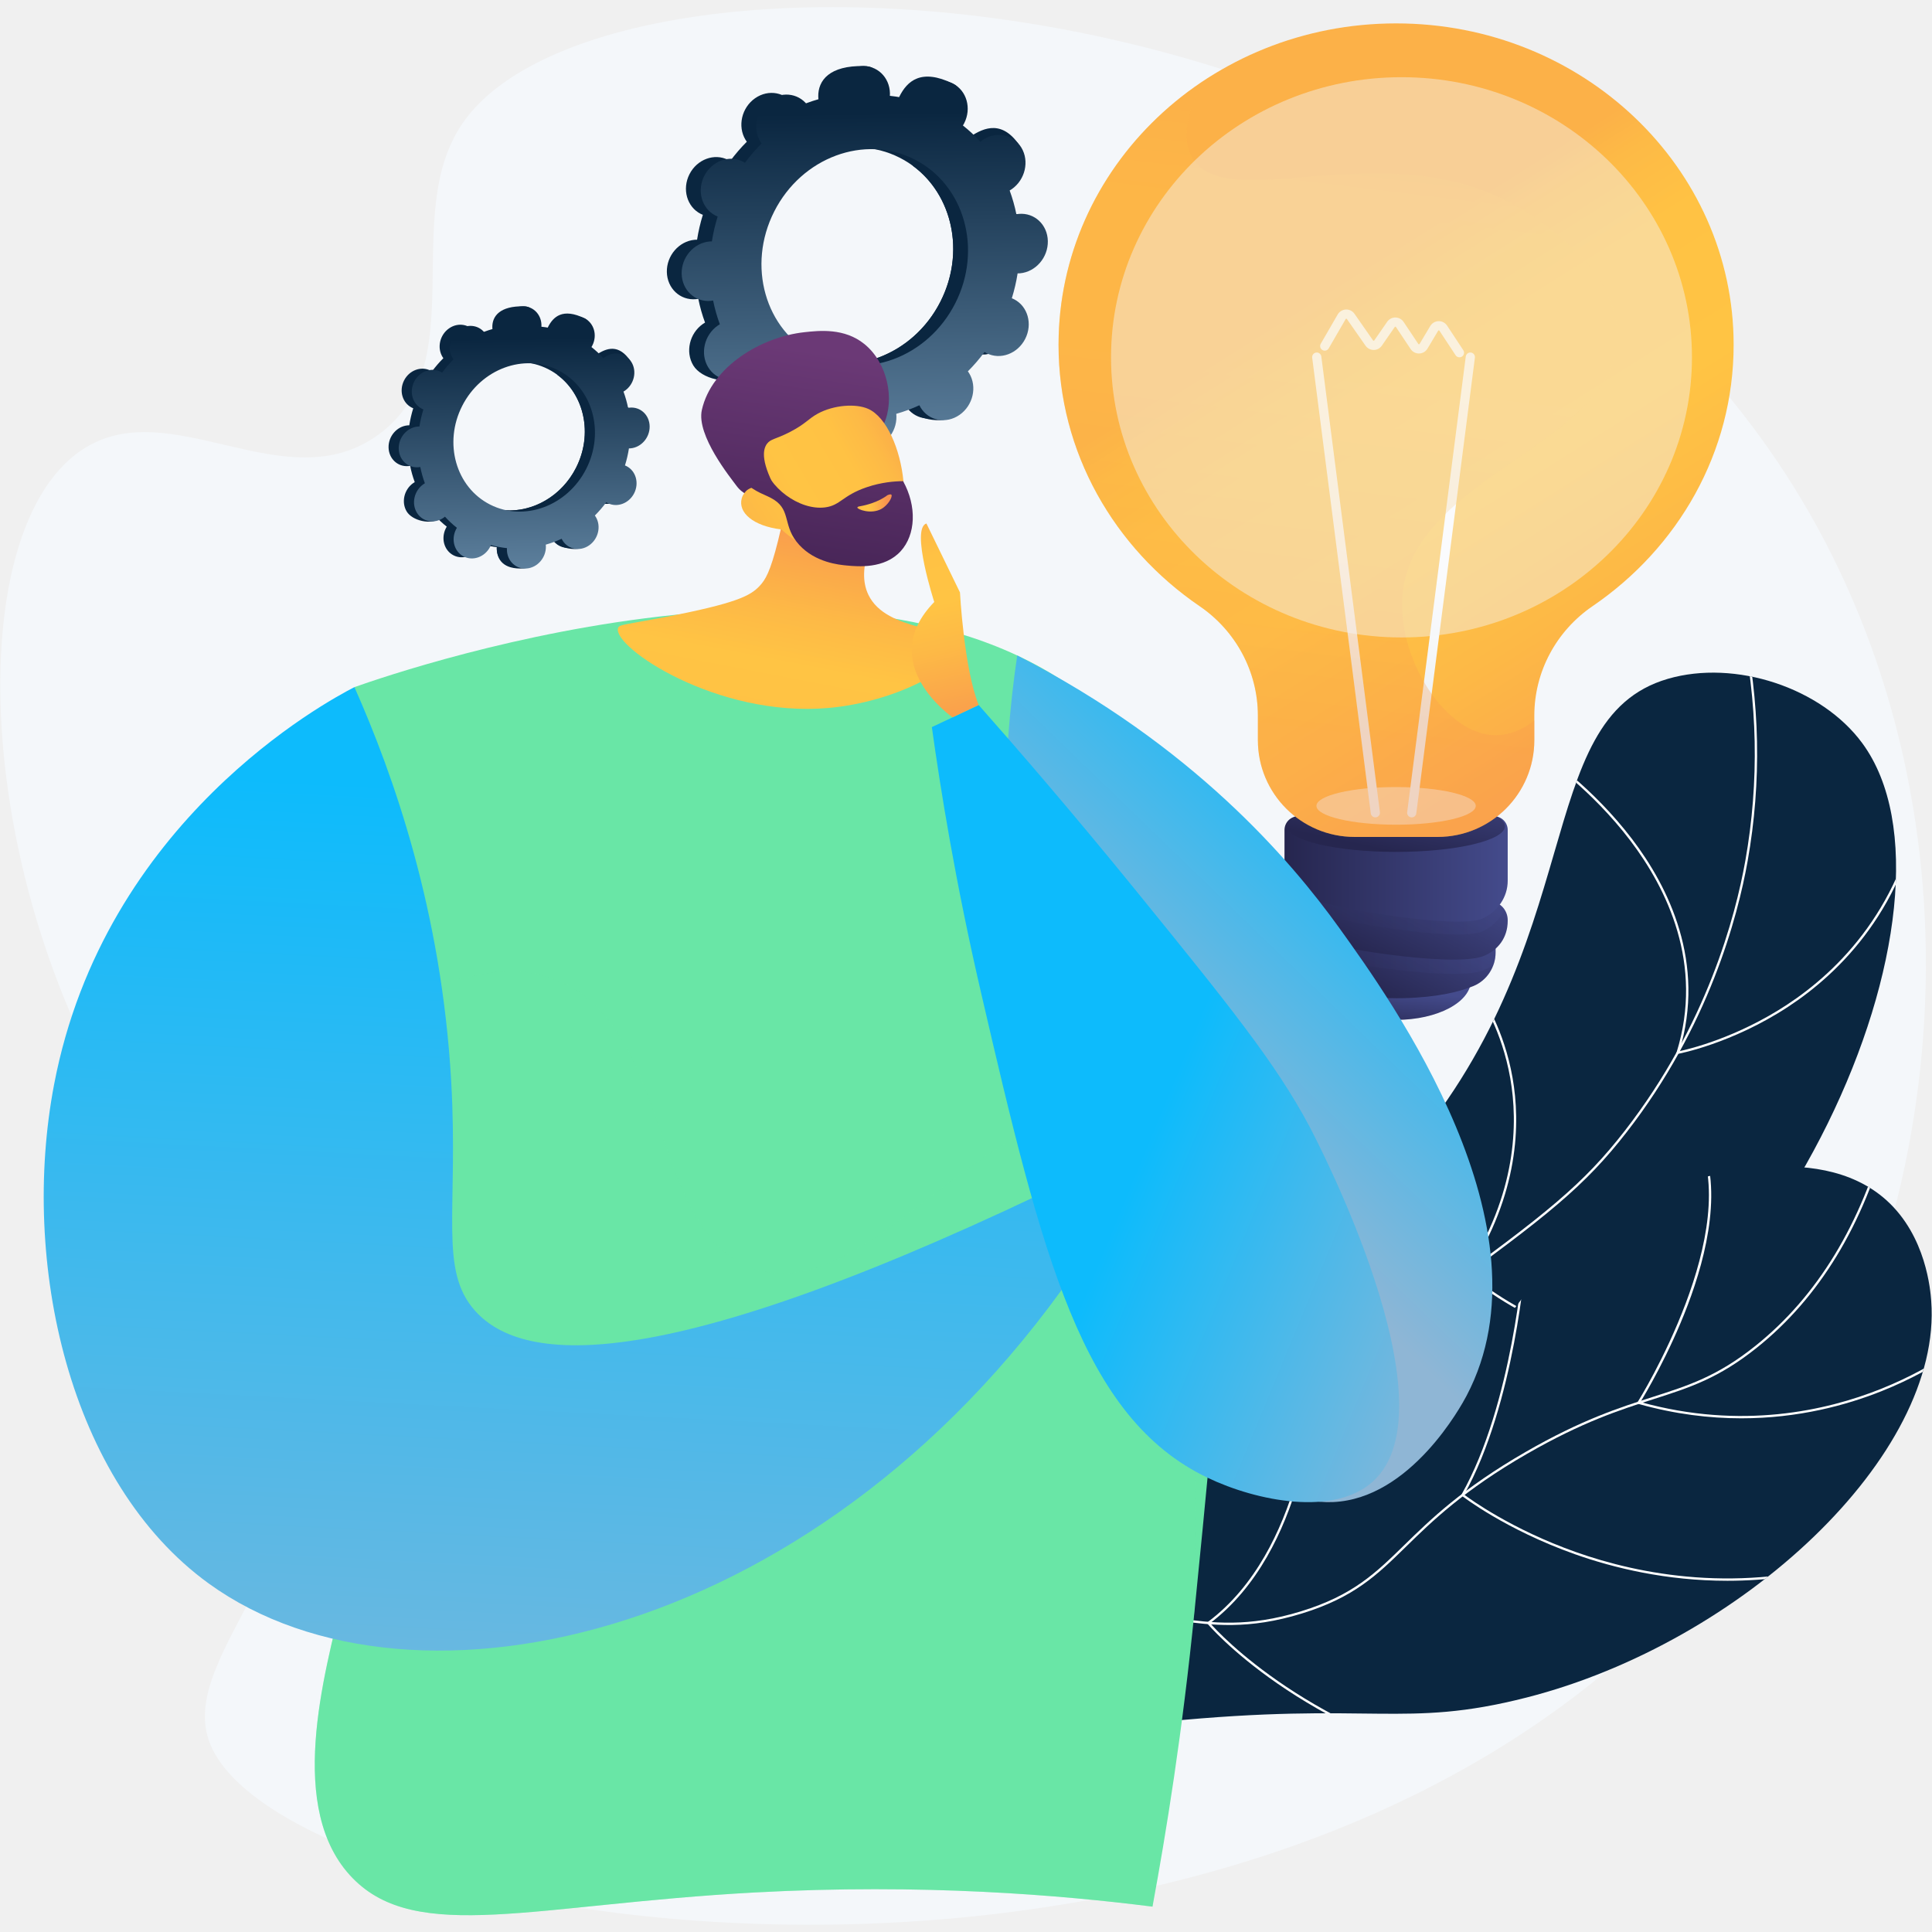
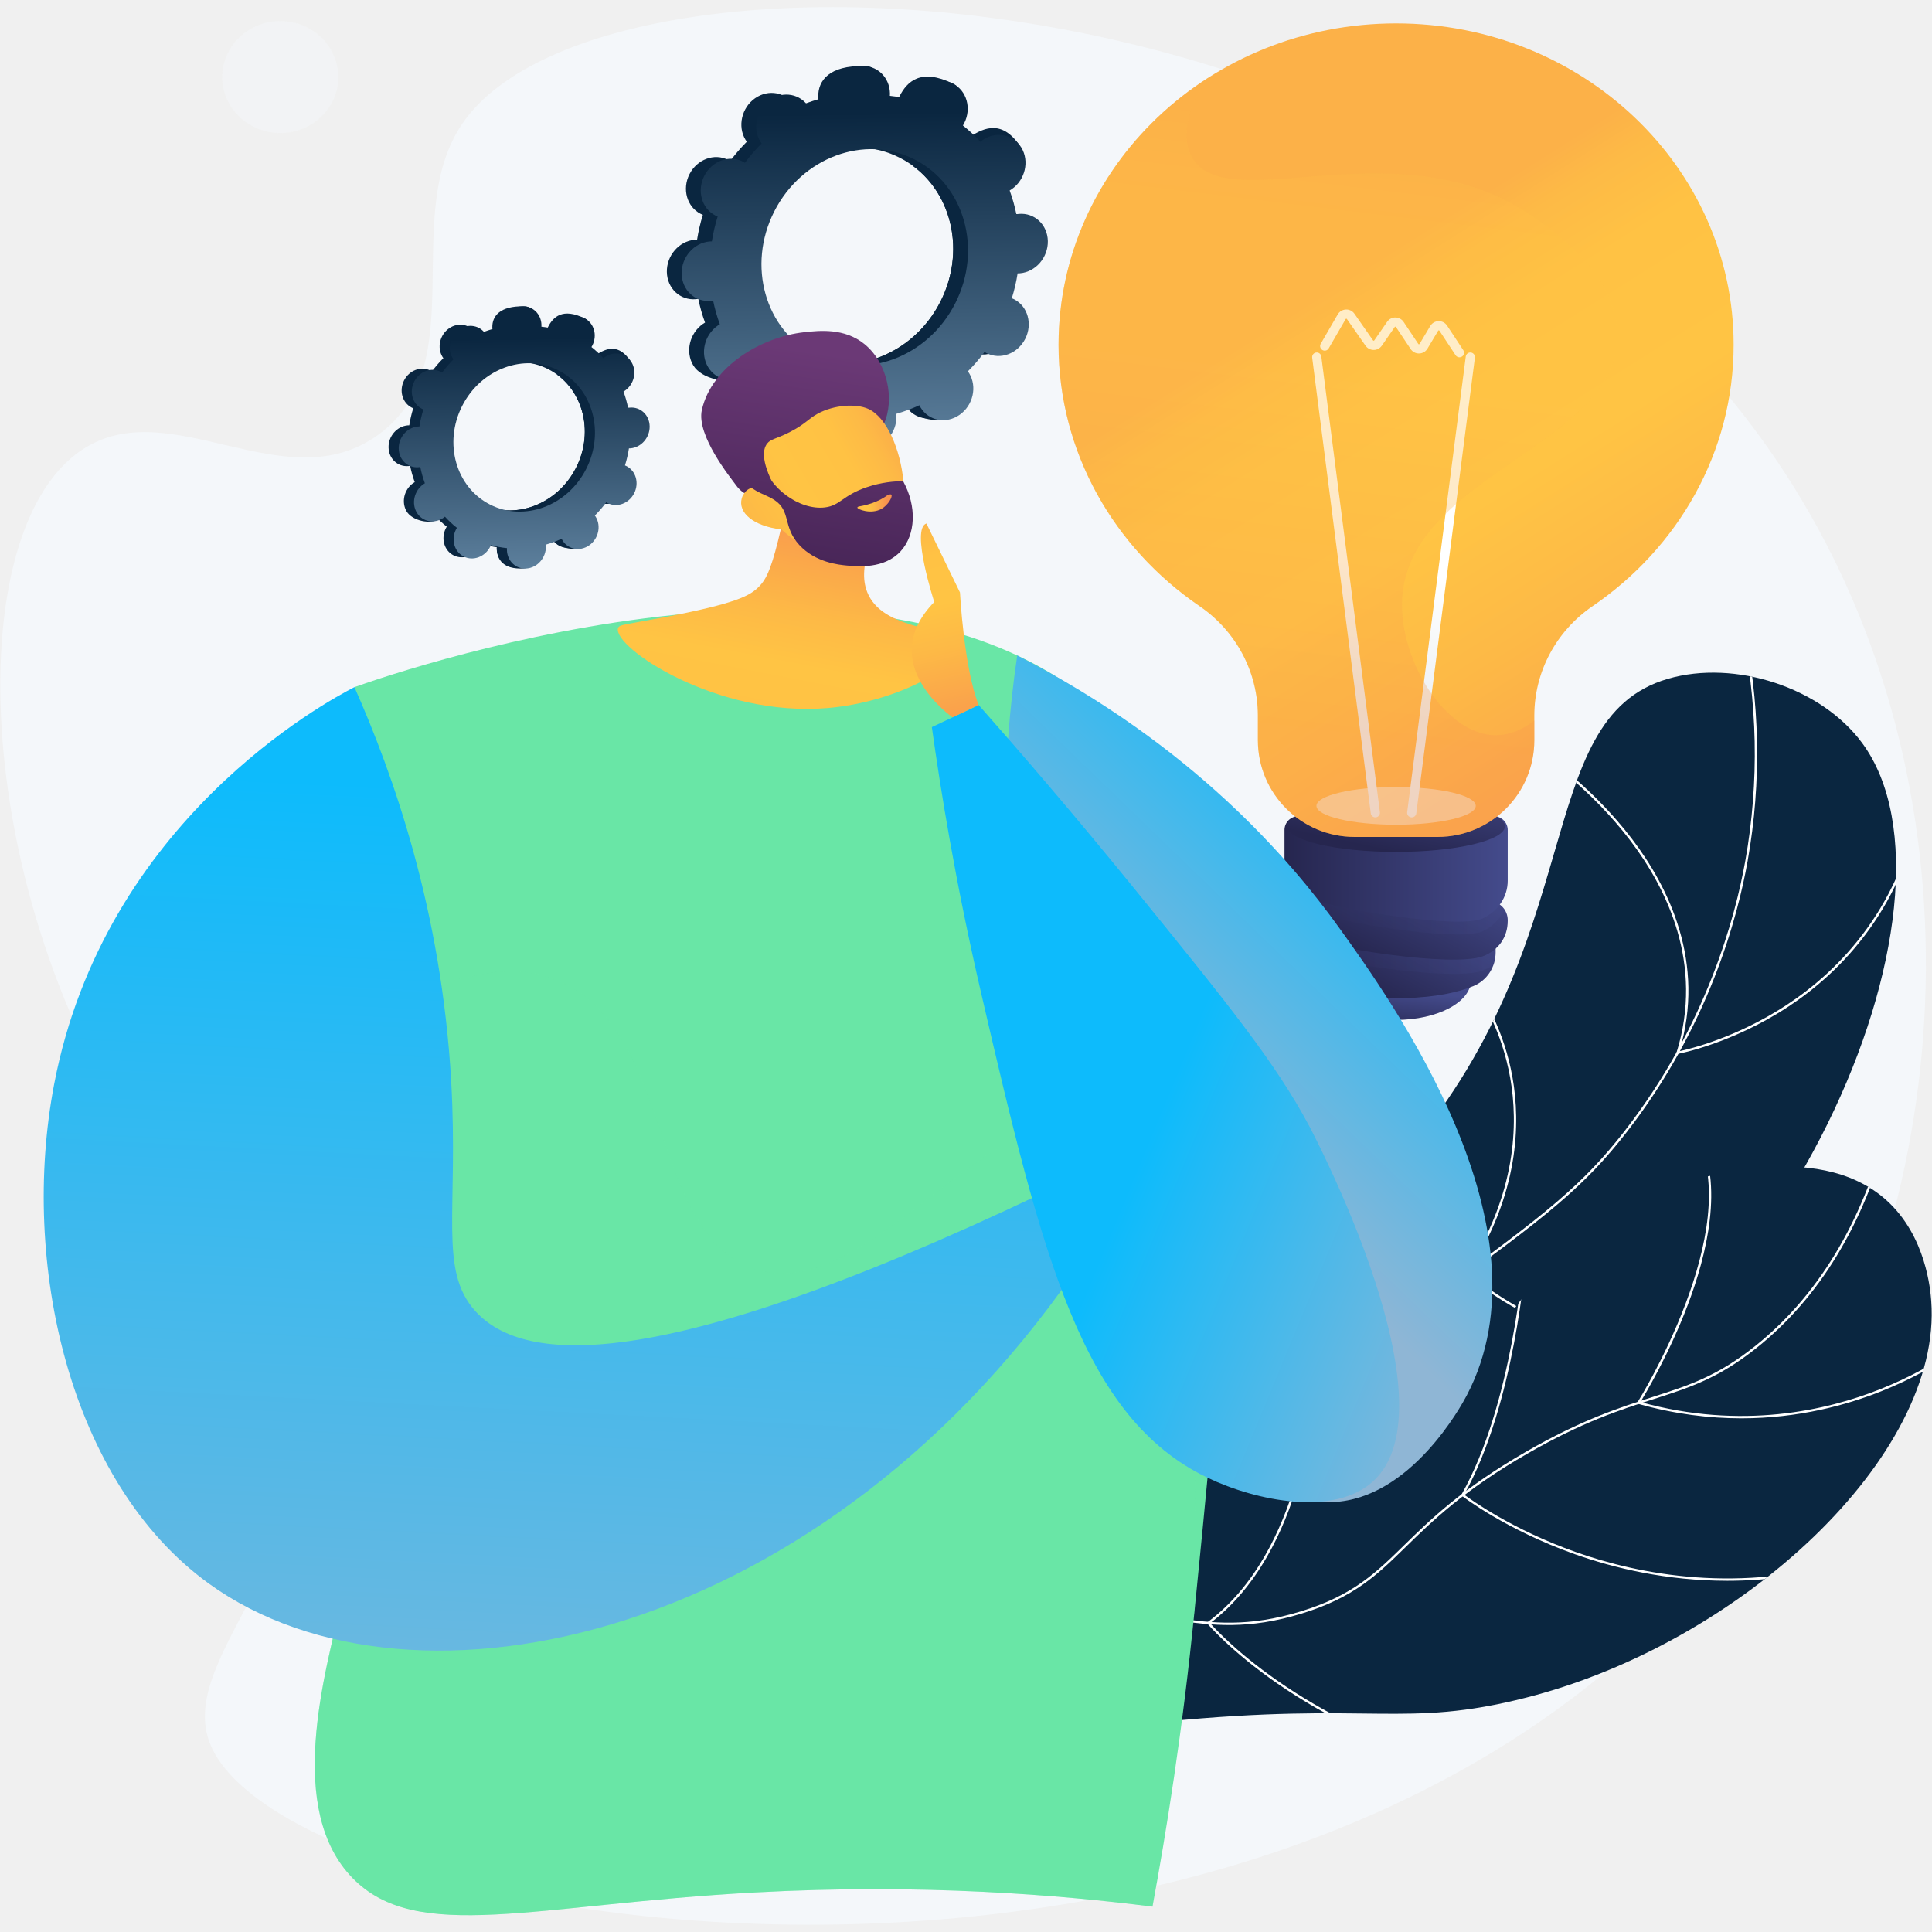
<svg xmlns="http://www.w3.org/2000/svg" width="1000" height="1000" viewBox="0 0 2914 2893" fill="none">
+   <defs>
+     <style>
+       .position-path {
+         transform-origin: center;
+         transform-box: border-box;
+       }
+       .lamp {
+         transform: scale(0.2);
+         animation: lightLamp 2s linear infinite;
+       }
+       @keyframes lightLamp {
+         0% {
+           transform: scale(0.2);
+         }
+         50% {
+           transform: scale(1);
+         }
+         100% {
+           transform: scale(0.2);
+         }
+       }
+     </style>
+   </defs>
  <path d="M698.63 174.109C601.086 313.748 715.458 540.138 570.72 645.158C429.828 747.388 256.747 579.82 123.966 667.819C-73.008 798.36 -37.037 1395.69 250.949 1766.82C337.556 1878.44 409.922 1921.86 441.972 2048.09C510.793 2319.13 268.921 2480.37 314.949 2614.42C418.588 2916.26 2012.47 3169.54 2652.01 2262.41C2950.7 1838.75 2995.39 1226.96 2728.52 762.315C2246.29 -77.302 917.502 -139.216 698.63 174.109Z" fill="#F4F7FA" />
  <path d="M1478.04 2764.83C1478.29 2622.15 1500.16 2411.41 1622.53 2209.82C1763.04 1978.33 1907.63 1970.47 2111.01 1740.58C2401.32 1412.43 2307 1074.17 2515.47 1013.4C2617.13 983.762 2747.42 1026.72 2808.86 1110.44C2984.15 1349.31 2686.64 2039.54 2231.47 2196.96C2025.61 2268.15 1887.03 2205.9 1710.04 2327.54C1553.64 2435.02 1499.71 2627.12 1478.04 2764.83Z" fill="#0A2640" />
  <mask id="mask0_11_10" style="mask-type:luminance" maskUnits="userSpaceOnUse" x="1478" y="1004" width="1382" height="1761">
    <path d="M1478.04 2764.83C1478.29 2622.15 1500.16 2411.41 1622.53 2209.82C1763.04 1978.33 1907.63 1970.47 2111.01 1740.58C2401.32 1412.43 2307 1074.17 2515.47 1013.4C2617.13 983.762 2747.42 1026.72 2808.86 1110.44C2984.15 1349.31 2686.64 2039.54 2231.47 2196.96C2025.61 2268.15 1887.03 2205.9 1710.04 2327.54C1553.64 2435.02 1499.71 2627.12 1478.04 2764.83Z" fill="white" />
  </mask>
  <g mask="url(#mask0_11_10)">
    <path d="M1558.79 2432.14L1555.83 2430.25C1587.6 2380.47 1623.82 2333.2 1663.49 2289.75C1754.73 2189.83 1833.88 2144.54 1934.08 2087.2C1999.19 2049.94 2073 2007.71 2163.76 1942.23C2333.52 1819.77 2388.35 1775.19 2450.7 1694.97C2574.15 1536.11 2617.59 1371.48 2632.49 1287.49C2653.63 1168.35 2651.2 1047.52 2625.26 928.354L2628.69 927.608C2654.73 1047.22 2657.17 1168.51 2635.95 1288.1C2620.98 1372.42 2577.38 1537.67 2453.47 1697.12C2390.85 1777.7 2335.89 1822.38 2165.81 1945.08C2074.91 2010.66 2001.01 2052.95 1935.82 2090.25C1835.89 2147.44 1756.95 2192.61 1666.08 2292.12C1626.55 2335.42 1590.45 2382.53 1558.79 2432.14Z" fill="white" />
    <path d="M2527.93 1579.53L2528.78 1576.77C2570.21 1443.37 2513.78 1329.55 2459.14 1257.56C2399.85 1179.43 2329.88 1132.35 2329.18 1131.88L2331.13 1128.96C2331.83 1129.43 2402.29 1176.85 2461.94 1255.44C2516.69 1327.58 2573.21 1441.39 2533 1574.98C2547.96 1571.8 2619.48 1554.69 2695.15 1505.01C2773.26 1453.73 2871.91 1356.23 2898.35 1182.96L2901.82 1183.49C2875.18 1358.1 2775.71 1456.35 2696.96 1508.02C2611.67 1563.98 2531.57 1578.87 2530.77 1579.02L2527.93 1579.53Z" fill="white" />
    <path d="M2491.64 2019.21C2426.94 2019.21 2370.72 2002.31 2329.03 1984.19C2256.79 1952.8 2211.4 1911.02 2210.95 1910.6L2209.87 1909.6L2210.68 1908.36C2287.79 1789.46 2289.82 1683.76 2277.95 1616.04C2265.08 1542.61 2233.55 1496.71 2233.23 1496.25L2236.12 1494.25C2236.44 1494.71 2268.35 1541.13 2281.38 1615.26C2293.36 1683.41 2291.42 1789.59 2214.44 1909.01C2221.73 1915.49 2264.99 1952.55 2330.54 1981.02C2396.64 2009.73 2499.62 2035.33 2614.8 1994.26L2615.98 1997.56C2572.35 2013.12 2530.47 2019.21 2491.64 2019.21Z" fill="white" />
    <path d="M2306.18 2222.83C2173.24 2222.83 2087.22 2184.95 2037.69 2152.16C1980.92 2114.59 1958.39 2075.3 1958.17 2074.9L1957.55 2073.81L1958.39 2072.87C2059.77 1959.68 2050.66 1716.73 2050.55 1714.29L2054.06 1714.14C2054.16 1716.58 2063.28 1959.6 1961.86 2074.25C1965.86 2080.74 1988.88 2115.7 2039.82 2149.36C2091.67 2183.63 2183.87 2223.53 2328.7 2218.96L2328.81 2222.47C2321.12 2222.71 2313.58 2222.83 2306.18 2222.83Z" fill="white" />
  </g>
  <path d="M1331.15 2685.87C1338.28 2597.91 1363.19 2463.97 1461.42 2363.15C1632.78 2187.26 1834.39 2310.14 2098.76 2141.87C2311.98 2006.16 2293.3 1854.63 2509.87 1783.13C2546.12 1771.16 2738.74 1703.59 2845.39 1799.89C2905.49 1854.16 2911.66 1936.29 2912.82 1951.71C2930.34 2184.76 2626.94 2467.02 2302.68 2549.8C2116.38 2597.36 2070.64 2555.19 1755.92 2586.33C1570.98 2604.63 1424 2650.95 1331.15 2685.87Z" fill="#0A2640" />
  <mask id="mask1_11_10" style="mask-type:luminance" maskUnits="userSpaceOnUse" x="1331" y="1748" width="1583" height="938">
    <path d="M1331.15 2685.87C1338.28 2597.91 1363.19 2463.97 1461.42 2363.15C1632.78 2187.26 1834.39 2310.14 2098.76 2141.87C2311.98 2006.16 2293.3 1854.63 2509.87 1783.13C2546.12 1771.16 2738.74 1703.59 2845.39 1799.89C2905.49 1854.16 2911.66 1936.29 2912.82 1951.71C2930.34 2184.76 2626.94 2467.02 2302.68 2549.8C2116.38 2597.36 2070.64 2555.19 1755.92 2586.33C1570.98 2604.63 1424 2650.95 1331.15 2685.87Z" fill="white" />
  </mask>
  <g mask="url(#mask1_11_10)">
    <path d="M1281.24 2781.39L1278.08 2779.86C1370.56 2588.39 1484.2 2472.61 1615.85 2435.73C1680.31 2417.67 1726.5 2423.8 1775.41 2430.29C1827.96 2437.27 1882.31 2444.49 1962.6 2419.72C2040.63 2395.66 2074.79 2362.25 2118.05 2319.95C2156.98 2281.89 2205.42 2234.51 2301.4 2179.27C2385.53 2130.84 2442.54 2112.59 2492.85 2096.48C2547.31 2079.04 2590.33 2065.26 2647.58 2019.51C2741.1 1944.77 2807.48 1835.57 2844.9 1694.94L2848.29 1695.84C2810.68 1837.21 2743.89 1947.03 2649.77 2022.25C2592.01 2068.41 2548.72 2082.27 2493.92 2099.82C2443.78 2115.88 2386.96 2134.07 2303.15 2182.31C2207.56 2237.33 2159.28 2284.53 2120.5 2322.46C2076.91 2365.09 2042.47 2398.76 1963.64 2423.08C1882.61 2448.07 1827.88 2440.8 1774.94 2433.77C1726.41 2427.33 1680.56 2421.24 1616.8 2439.1C1486.16 2475.71 1373.26 2590.87 1281.24 2781.39Z" fill="white" />
    <path d="M2626.49 2128.71C2578.49 2128.71 2526.3 2122.53 2471 2106.92L2468.74 2106.28L2470 2104.29C2471.63 2101.71 2632.2 1844.14 2557.93 1702.59L2561.04 1700.97C2600.4 1775.98 2574.31 1882.24 2545.48 1958.16C2517.37 2032.21 2481.28 2092.6 2474.2 2104.17C2626.6 2146.55 2755.18 2116.99 2836.36 2084.61C2924.81 2049.33 2977.65 2003.19 2978.17 2002.73L2980.5 2005.36C2979.97 2005.83 2926.76 2052.3 2837.79 2087.81C2785.09 2108.85 2712.52 2128.71 2626.49 2128.71Z" fill="white" />
    <path d="M2605.35 2373.75C2513.41 2373.75 2434.2 2354.52 2375.32 2333.65C2270.47 2296.48 2205.62 2246.18 2204.97 2245.68L2203.79 2244.74L2204.53 2243.43C2281.35 2107.41 2297.67 1890.61 2297.83 1888.44L2301.33 1888.69C2301.17 1890.86 2284.91 2107.03 2208.34 2243.82C2217.61 2250.79 2280.05 2296.17 2376.61 2330.38C2472.86 2364.48 2623.67 2394.15 2795.6 2341.84L2796.62 2345.2C2728.94 2365.79 2664.51 2373.75 2605.35 2373.75Z" fill="white" />
    <path d="M2249.5 2667.53C1959.18 2601.66 1822.63 2440.18 1821.28 2438.56L1820.1 2437.13L1821.58 2436.03C1966.31 2328.33 1978.95 2093.82 1979.06 2091.46L1982.57 2091.63C1982.46 2093.99 1969.8 2328.53 1825.19 2437.71C1839.26 2453.71 1975.61 2601.78 2250.27 2664.11L2249.5 2667.53Z" fill="white" />
  </g>
  <path d="M1465.73 519.676C1486.49 530.217 1512.58 520.538 1523.99 498.057C1535.41 475.576 1527.83 448.805 1507.07 438.264C1505.99 437.718 1504.89 437.259 1503.79 436.819C1507.65 424.379 1510.56 411.842 1512.51 399.3C1513.7 399.297 1514.89 399.277 1516.11 399.168C1539.79 397.056 1558.59 375.29 1558.1 350.549C1557.6 325.809 1538 307.463 1514.31 309.575C1513.07 309.686 1511.86 309.881 1510.65 310.096C1508.17 297.836 1504.78 285.859 1500.5 274.267C1501.59 273.63 1502.68 272.971 1503.74 272.229C1524 258.031 1530.48 230.007 1518.21 209.638C1505.94 189.268 1479.56 184.265 1459.29 198.463C1458.25 199.191 1457.28 199.977 1456.31 200.774C1448.31 191.925 1439.53 183.725 1430.03 176.24C1430.7 175.145 1431.35 174.036 1431.94 172.871C1443.36 150.39 1458.27 125.832 1437.35 115.617C1388.94 91.986 1368.17 112.215 1356.75 134.696C1356.16 135.861 1355.65 137.044 1355.16 138.229C1343.52 134.977 1331.71 132.728 1319.85 131.487C1319.92 130.237 1319.98 128.985 1319.95 127.717C1319.46 102.977 1326.8 89.589 1303.02 89.127C1251.17 88.119 1233.68 110.624 1234.17 135.363C1234.2 136.656 1234.31 137.921 1234.43 139.176C1222.55 142.563 1210.88 146.893 1199.52 152.131C1198.98 151.028 1198.42 149.931 1197.78 148.865C1185.51 128.495 1159.13 123.493 1138.86 137.692C1118.6 151.891 1112.12 179.914 1124.39 200.283C1125.02 201.327 1125.71 202.303 1126.41 203.266C1117.43 212.241 1109.03 221.988 1101.26 232.443C1100.26 231.813 1099.24 231.197 1098.16 230.651C1077.4 220.11 1051.32 229.789 1039.9 252.27C1028.49 274.751 1036.07 301.522 1056.83 312.063C1057.9 312.61 1059 313.068 1060.1 313.508C1056.25 325.948 1053.34 338.485 1051.39 351.026C1050.2 351.03 1049 351.049 1047.79 351.157C1024.1 353.27 1005.3 375.036 1005.8 399.777C1006.29 424.518 1025.9 442.861 1049.59 440.75C1050.82 440.64 1052.04 440.445 1053.25 440.229C1055.72 452.49 1059.12 464.466 1063.39 476.058C1062.3 476.696 1061.22 477.354 1060.16 478.096C1039.89 492.294 1033.41 520.318 1045.69 540.688C1057.96 561.058 1098.59 570.521 1118.86 556.323C1119.9 555.595 1106.62 550.349 1107.59 549.551C1115.59 558.4 1124.37 566.6 1133.87 574.084C1133.2 575.179 1132.55 576.288 1131.96 577.453C1120.54 599.935 1128.12 626.705 1148.88 637.246C1169.64 647.788 1195.73 638.108 1207.14 615.627C1207.73 614.463 1208.24 613.28 1208.73 612.095C1220.38 615.347 1232.18 617.596 1244.05 618.836C1243.98 620.086 1243.92 621.338 1243.94 622.607C1244.44 647.347 1264.04 665.691 1287.73 663.579C1311.42 661.468 1330.22 639.7 1329.72 614.96C1329.7 613.667 1329.59 612.403 1329.46 611.147C1341.34 607.76 1353.01 603.43 1364.37 598.192C1364.91 599.295 1365.47 600.392 1366.11 601.456C1378.39 621.826 1404.77 626.829 1425.03 612.63C1445.3 598.431 1451.78 570.408 1439.5 550.037C1438.88 548.994 1438.19 548.018 1437.49 547.056C1446.46 538.08 1454.87 528.334 1462.63 517.879C1463.64 518.515 1464.66 519.13 1465.73 519.676ZM1206.91 522.961C1131.53 484.687 1104.01 387.49 1145.45 305.865C1186.9 224.24 1281.6 189.097 1356.99 227.371C1432.37 265.645 1459.88 362.842 1418.44 444.467C1377 526.092 1282.29 561.235 1206.91 522.961Z" fill="#0A2640" />
  <path d="M1516.11 399.17C1539.8 397.058 1558.6 375.291 1558.1 350.55C1557.6 325.81 1538 307.465 1514.31 309.577C1513.07 309.687 1511.86 309.883 1510.65 310.098C1508.17 297.837 1504.78 285.861 1500.51 274.269C1501.59 273.632 1502.68 272.973 1503.74 272.23C1524 258.032 1549.08 223.724 1534.78 204.722C1507.64 168.655 1479.56 184.267 1459.29 198.465C1458.25 199.193 1457.28 199.978 1456.31 200.775C1448.31 191.926 1439.53 183.727 1430.03 176.242C1430.69 175.147 1431.35 174.039 1431.94 172.874C1438.15 160.638 1438.7 147.148 1434.6 135.68C1415.02 170.133 1395.71 204.73 1376.75 239.515C1436.89 283.584 1456.03 370.427 1418.44 444.466C1386.59 507.207 1323.27 542.436 1261.44 538.022C1258.68 545.175 1255.97 552.366 1253.02 559.449C1245 578.672 1235.9 597.5 1226.78 616.303C1232.52 617.384 1238.27 618.235 1244.05 618.839C1243.97 620.09 1243.92 621.342 1243.94 622.61C1244.44 647.35 1259.46 668.37 1302.39 666.093C1326.14 664.834 1330.22 639.704 1329.72 614.964C1329.7 613.672 1329.59 612.407 1329.46 611.152C1341.34 607.765 1353.01 603.434 1364.37 598.197C1364.91 599.301 1365.47 600.397 1366.11 601.461C1378.39 621.832 1420.97 630.487 1441.23 616.288C1461.5 602.089 1451.78 570.414 1439.51 550.044C1438.88 549 1438.19 548.025 1437.49 547.062C1446.46 538.087 1454.87 528.34 1462.63 517.886C1463.64 518.516 1464.66 519.132 1465.73 519.677C1486.5 530.219 1512.58 520.539 1523.99 498.058C1535.41 475.578 1527.83 448.806 1507.07 438.266C1505.99 437.719 1504.89 437.261 1503.79 436.822C1507.65 424.382 1510.56 411.844 1512.51 399.304C1513.7 399.298 1514.89 399.278 1516.11 399.17Z" fill="#0A2640" />
  <path d="M1488.06 522.216C1508.83 532.757 1534.91 523.079 1546.32 500.597C1557.74 478.116 1550.16 451.345 1529.4 440.803C1528.32 440.257 1527.23 439.798 1526.12 439.359C1529.98 426.919 1532.89 414.382 1534.84 401.84C1536.03 401.837 1537.22 401.817 1538.44 401.709C1562.13 399.597 1580.93 377.831 1580.43 353.09C1579.94 328.349 1560.33 310.005 1536.64 312.116C1535.4 312.227 1534.19 312.422 1532.98 312.637C1530.5 300.377 1527.11 288.4 1522.84 276.809C1523.93 276.171 1525.01 275.512 1526.07 274.77C1546.34 260.572 1552.82 232.548 1540.54 212.178C1528.27 191.808 1501.89 186.806 1481.62 201.004C1480.59 201.732 1479.61 202.518 1478.64 203.315C1470.64 194.466 1461.86 186.266 1452.36 178.782C1453.03 177.687 1453.68 176.578 1454.27 175.414C1465.69 152.933 1458.11 126.162 1437.35 115.621C1416.58 105.079 1390.5 114.759 1379.08 137.24C1378.49 138.405 1377.98 139.588 1377.49 140.772C1365.85 137.52 1354.05 135.271 1342.18 134.031C1342.25 132.781 1342.31 131.529 1342.29 130.26C1341.79 105.52 1322.18 87.176 1298.5 89.288C1274.81 91.399 1256.01 113.167 1256.5 137.907C1256.53 139.2 1256.64 140.464 1256.77 141.72C1244.88 145.108 1233.21 149.438 1221.86 154.676C1221.32 153.573 1220.76 152.476 1220.11 151.41C1207.84 131.04 1181.46 126.038 1161.2 140.237C1140.93 154.437 1134.45 182.459 1146.72 202.829C1147.35 203.872 1148.04 204.849 1148.74 205.812C1139.77 214.788 1131.36 224.533 1123.59 234.989C1122.59 234.359 1121.57 233.743 1120.49 233.197C1099.73 222.655 1073.65 232.335 1062.23 254.816C1050.82 277.297 1058.4 304.068 1079.16 314.609C1080.24 315.155 1081.34 315.614 1082.44 316.054C1078.58 328.494 1075.67 341.03 1073.72 353.573C1072.53 353.576 1071.33 353.596 1070.12 353.703C1046.43 355.816 1027.63 377.582 1028.13 402.324C1028.62 427.064 1048.23 445.408 1071.92 443.296C1073.16 443.186 1074.37 442.991 1075.58 442.775C1078.06 455.036 1081.45 467.012 1085.72 478.604C1084.63 479.241 1083.55 479.9 1082.49 480.643C1062.22 494.841 1055.74 522.865 1068.02 543.234C1080.29 563.604 1106.67 568.606 1126.94 554.409C1127.98 553.68 1128.95 552.895 1129.92 552.098C1137.92 560.947 1146.7 569.147 1156.2 576.631C1155.53 577.726 1154.88 578.835 1154.29 580C1142.87 602.481 1150.45 629.251 1171.21 639.793C1191.97 650.334 1218.06 640.656 1229.47 618.174C1230.06 617.01 1230.57 615.827 1231.06 614.642C1242.71 617.894 1254.51 620.142 1266.38 621.383C1266.31 622.633 1266.25 623.886 1266.27 625.154C1266.77 649.893 1286.38 668.238 1310.06 666.127C1333.75 664.016 1352.55 642.248 1352.06 617.508C1352.03 616.215 1351.92 614.951 1351.79 613.695C1363.68 610.308 1375.35 605.978 1386.7 600.74C1387.24 601.843 1387.8 602.94 1388.44 604.004C1400.72 624.374 1427.1 629.378 1447.36 615.179C1467.63 600.98 1474.11 572.957 1461.84 552.586C1461.21 551.543 1460.52 550.567 1459.82 549.604C1468.79 540.629 1477.2 530.882 1484.96 520.427C1485.97 521.054 1486.99 521.67 1488.06 522.216ZM1229.24 525.5C1153.86 487.226 1126.34 390.029 1167.79 308.404C1209.23 226.779 1303.94 191.637 1379.32 229.911C1454.7 268.185 1482.22 365.382 1440.77 447.007C1399.33 528.631 1304.62 563.774 1229.24 525.5Z" fill="url(#paint0_linear_11_10)" />
  <path d="M901.254 746.56C915.482 753.784 933.357 747.151 941.179 731.745C949.001 716.339 943.807 697.994 929.579 690.77C928.842 690.395 928.09 690.081 927.335 689.78C929.979 681.255 931.971 672.664 933.308 664.069C934.123 664.067 934.942 664.053 935.773 663.979C952.006 662.532 964.889 647.616 964.549 630.661C964.21 613.707 950.774 601.135 934.542 602.582C933.693 602.658 932.86 602.792 932.032 602.939C930.336 594.537 928.013 586.329 925.082 578.386C925.828 577.949 926.571 577.498 927.297 576.989C941.185 567.26 945.625 548.055 937.214 534.096C928.803 520.137 910.726 516.709 896.838 526.438C896.126 526.937 895.457 527.475 894.795 528.022C889.309 521.958 883.293 516.339 876.784 511.21C877.241 510.459 877.689 509.7 878.095 508.901C885.917 493.495 896.138 476.666 881.799 469.666C848.627 453.472 834.393 467.335 826.571 482.741C826.166 483.539 825.817 484.35 825.481 485.162C817.499 482.933 809.413 481.393 801.28 480.542C801.331 479.686 801.37 478.827 801.353 477.958C801.013 461.005 806.043 451.83 789.749 451.513C754.217 450.822 742.228 466.245 742.568 483.198C742.586 484.084 742.66 484.951 742.748 485.811C734.606 488.132 726.609 491.099 718.825 494.689C718.455 493.933 718.071 493.181 717.632 492.451C709.221 478.492 691.144 475.064 677.256 484.795C663.368 494.525 658.928 513.729 667.339 527.688C667.77 528.403 668.242 529.072 668.721 529.732C662.571 535.883 656.811 542.562 651.489 549.726C650.801 549.294 650.102 548.873 649.365 548.498C635.137 541.274 617.262 547.907 609.44 563.313C601.618 578.719 606.811 597.064 621.039 604.288C621.776 604.663 622.529 604.977 623.283 605.278C620.64 613.803 618.646 622.394 617.309 630.989C616.494 630.991 615.675 631.005 614.844 631.078C598.611 632.526 585.727 647.442 586.067 664.397C586.407 681.351 599.843 693.921 616.075 692.474C616.923 692.399 617.757 692.265 618.585 692.117C620.28 700.519 622.604 708.726 625.535 716.67C624.788 717.107 624.045 717.558 623.32 718.067C609.432 727.796 604.992 747.001 613.403 760.96C621.814 774.919 649.659 781.405 663.547 771.674C664.259 771.175 655.16 767.58 655.821 767.033C661.307 773.097 667.323 778.717 673.832 783.845C673.375 784.596 672.927 785.355 672.521 786.154C664.699 801.56 669.893 819.905 684.12 827.129C698.348 834.353 716.223 827.72 724.045 812.314C724.45 811.516 724.799 810.706 725.135 809.894C733.117 812.123 741.203 813.663 749.336 814.514C749.285 815.37 749.246 816.229 749.263 817.098C749.603 834.051 763.038 846.622 779.271 845.175C795.504 843.728 808.388 828.811 808.047 811.857C808.029 810.971 807.955 810.104 807.867 809.244C816.01 806.923 824.007 803.956 831.79 800.366C832.16 801.122 832.544 801.874 832.983 802.603C841.394 816.562 859.47 819.991 873.359 810.26C887.247 800.53 891.687 781.326 883.276 767.367C882.845 766.652 882.373 765.984 881.894 765.324C888.044 759.173 893.804 752.494 899.126 745.329C899.819 745.764 900.517 746.186 901.254 746.56ZM723.888 748.811C672.229 722.583 653.374 655.976 681.774 600.04C710.174 544.103 775.074 520.021 826.733 546.249C878.392 572.477 897.247 639.084 868.847 695.02C840.447 750.957 775.546 775.039 723.888 748.811Z" fill="#0A2640" />
  <path d="M935.774 663.979C952.007 662.531 964.89 647.615 964.55 630.661C964.211 613.707 950.775 601.135 934.543 602.583C933.694 602.658 932.861 602.793 932.033 602.94C930.338 594.538 928.014 586.331 925.083 578.387C925.829 577.951 926.572 577.499 927.298 576.99C941.186 567.261 958.368 543.75 948.569 530.728C929.972 506.013 910.727 516.711 896.839 526.44C896.127 526.939 895.458 527.477 894.796 528.023C889.31 521.959 883.294 516.34 876.785 511.211C877.242 510.461 877.69 509.701 878.096 508.903C882.353 500.518 882.729 491.274 879.917 483.415C866.503 507.025 853.269 530.733 840.273 554.571C881.485 584.771 894.605 644.283 868.845 695.02C847.016 738.015 803.623 762.157 761.254 759.132C759.364 764.034 757.508 768.962 755.484 773.816C749.992 786.989 743.752 799.892 737.505 812.777C741.434 813.518 745.381 814.101 749.338 814.515C749.287 815.372 749.248 816.23 749.265 817.099C749.605 834.053 759.898 848.458 789.318 846.897C805.592 846.034 808.389 828.813 808.049 811.859C808.031 810.974 807.958 810.107 807.87 809.246C816.012 806.925 824.01 803.957 831.793 800.368C832.163 801.124 832.547 801.876 832.987 802.605C841.398 816.564 870.575 822.495 884.464 812.765C898.352 803.035 891.691 781.329 883.28 767.369C882.849 766.654 882.377 765.985 881.898 765.325C888.048 759.174 893.808 752.495 899.13 745.331C899.819 745.763 900.516 746.185 901.253 746.558C915.481 753.783 933.356 747.149 941.178 731.743C949 716.337 943.807 697.991 929.579 690.768C928.841 690.393 928.089 690.079 927.335 689.778C929.979 681.253 931.971 672.661 933.308 664.068C934.124 664.067 934.943 664.054 935.774 663.979Z" fill="#0A2640" />
  <path d="M916.557 748.301C930.785 755.525 948.66 748.892 956.482 733.486C964.304 718.08 959.111 699.735 944.883 692.511C944.146 692.137 943.394 691.822 942.639 691.521C945.282 682.996 947.275 674.405 948.612 665.81C949.428 665.808 950.246 665.794 951.077 665.72C967.31 664.273 980.193 649.356 979.854 632.402C979.515 615.448 966.079 602.877 949.846 604.324C948.997 604.4 948.164 604.534 947.336 604.681C945.641 596.279 943.317 588.072 940.386 580.128C941.133 579.691 941.876 579.24 942.602 578.731C956.489 569.002 960.93 549.797 952.519 535.838C944.108 521.879 926.031 518.451 912.144 528.181C911.432 528.68 910.763 529.218 910.101 529.764C904.616 523.7 898.6 518.081 892.091 512.952C892.548 512.202 892.996 511.441 893.402 510.644C901.224 495.238 896.031 476.893 881.803 469.669C867.575 462.445 849.7 469.078 841.878 484.484C841.473 485.282 841.123 486.092 840.788 486.904C832.806 484.675 824.719 483.135 816.587 482.284C816.638 481.427 816.677 480.569 816.66 479.7C816.319 462.747 802.885 450.175 786.652 451.623C770.419 453.07 757.536 467.987 757.876 484.94C757.894 485.826 757.968 486.692 758.056 487.553C749.914 489.874 741.917 492.842 734.133 496.431C733.763 495.674 733.379 494.923 732.94 494.193C724.529 480.234 706.452 476.806 692.564 486.536C678.676 496.267 674.236 515.47 682.647 529.429C683.078 530.144 683.55 530.813 684.029 531.473C677.879 537.624 672.119 544.302 666.797 551.468C666.109 551.036 665.411 550.614 664.673 550.24C650.445 543.016 632.57 549.649 624.748 565.055C616.926 580.461 622.119 598.806 636.347 606.03C637.084 606.405 637.837 606.719 638.591 607.02C635.947 615.545 633.954 624.136 632.618 632.731C631.802 632.733 630.984 632.747 630.152 632.821C613.919 634.269 601.036 649.185 601.375 666.139C601.715 683.093 615.15 695.663 631.383 694.217C632.231 694.142 633.065 694.008 633.893 693.86C635.589 702.262 637.912 710.469 640.843 718.413C640.097 718.85 639.353 719.301 638.628 719.81C624.74 729.539 620.3 748.744 628.711 762.703C637.122 776.662 655.199 780.09 669.086 770.36C669.798 769.861 670.468 769.323 671.129 768.776C676.614 774.84 682.631 780.459 689.14 785.588C688.682 786.338 688.234 787.098 687.829 787.896C680.007 803.302 685.2 821.647 699.428 828.871C713.656 836.095 731.531 829.462 739.353 814.056C739.758 813.258 740.107 812.447 740.443 811.636C748.425 813.865 756.512 815.405 764.644 816.255C764.593 817.112 764.554 817.97 764.571 818.839C764.911 835.792 778.346 848.364 794.579 846.917C810.812 845.47 823.696 830.553 823.355 813.599C823.338 812.713 823.264 811.847 823.176 810.986C831.319 808.665 839.316 805.698 847.099 802.108C847.469 802.864 847.853 803.616 848.293 804.345C856.704 818.304 874.78 821.733 888.668 812.003C902.556 802.273 906.996 783.069 898.586 769.109C898.155 768.394 897.683 767.726 897.203 767.066C903.354 760.915 909.113 754.236 914.436 747.071C915.122 747.504 915.819 747.926 916.557 748.301ZM739.191 750.551C687.532 724.322 668.677 657.716 697.077 601.779C725.477 545.843 790.377 521.761 842.036 547.989C893.695 574.217 912.55 640.824 884.15 696.76C855.75 752.697 790.849 776.779 739.191 750.551Z" fill="url(#paint1_linear_11_10)" />
  <path opacity="0.75" d="M2614.83 509.548C2614.83 241.815 2386.89 24.774 2105.71 24.774C1824.54 24.774 1596.59 241.814 1596.59 509.548C1596.59 672.028 1680.55 815.833 1809.41 903.791C1864.07 941.106 1897.23 1002.61 1897.23 1068.8V1105.9C1897.23 1186.5 1962.57 1251.84 2043.17 1251.84H2168.25C2248.86 1251.84 2314.2 1186.5 2314.2 1105.9V1068.8C2314.2 1002.61 2347.35 941.106 2402.02 903.791C2530.88 815.833 2614.83 672.028 2614.83 509.548Z" fill="#F4F7FA" />
  <path d="M2218.65 1467.98C2218.65 1501.01 2168.09 1527.78 2105.71 1527.78C2043.34 1527.78 1992.78 1501.01 1992.78 1467.98C1992.78 1434.96 2043.34 1408.19 2105.71 1408.19C2168.09 1408.19 2218.65 1434.96 2218.65 1467.98Z" fill="url(#paint2_linear_11_10)" />
  <path d="M1955.66 1361.18V1422.23C1955.66 1442.89 1967.42 1461.82 1986.06 1470.71C2011.95 1483.06 2054.99 1496.61 2117.54 1495C2168.29 1493.7 2201.38 1485.41 2222.41 1476.71C2242.74 1468.3 2255.76 1448.2 2255.76 1426.21V1392.42L1955.66 1361.18Z" fill="url(#paint3_linear_11_10)" />
  <path opacity="0.3" d="M1955.66 1414.66C1960.24 1419.1 1965.53 1422.88 1971.48 1425.71C2000.52 1439.56 2190.75 1470.51 2236.64 1453.27C2242.6 1451.03 2247.96 1448.03 2252.65 1444.42C2254.66 1438.65 2255.76 1432.52 2255.76 1426.21V1392.42L1955.66 1361.17V1414.66H1955.66Z" fill="url(#paint4_linear_11_10)" />
  <path d="M1968.99 1319.63C1952.08 1317.87 1937.38 1331.12 1937.38 1348.12V1349.85C1937.38 1373.03 1950.56 1394.26 1971.48 1404.24C2000.52 1418.09 2190.75 1449.03 2236.64 1431.79C2259.74 1423.11 2274.05 1403.28 2274.05 1378.6V1377.21C2274.05 1362.54 2262.97 1350.24 2248.38 1348.72L1968.99 1319.63Z" fill="url(#paint5_linear_11_10)" />
  <path opacity="0.3" d="M2248.38 1348.72L1968.99 1319.63C1957.96 1318.48 1947.9 1323.74 1942.22 1332.24C1947.83 1345.46 1958.05 1356.53 1971.48 1362.93C2000.52 1376.78 2198.85 1411.76 2236.64 1393.96C2251.34 1387.03 2262.88 1375.33 2269.06 1361.1C2264.46 1354.35 2257.05 1349.63 2248.38 1348.72Z" fill="url(#paint6_linear_11_10)" />
  <path d="M1958.05 1220.7C1946.63 1220.7 1937.38 1229.96 1937.38 1241.38V1289.2C1937.38 1312.38 1950.56 1333.62 1971.48 1343.59C2000.52 1357.44 2198.85 1392.42 2236.64 1374.62C2258.96 1364.1 2274.05 1342.63 2274.05 1317.96V1241.38C2274.05 1229.96 2264.79 1220.7 2253.37 1220.7H1958.05Z" fill="url(#paint7_linear_11_10)" />
  <path d="M2269.89 1235.59C2269.89 1257.03 2196.39 1274.4 2105.71 1274.4C2015.04 1274.4 1941.54 1257.03 1941.54 1235.59C1941.54 1214.15 2015.04 1196.77 2105.71 1196.77C2196.39 1196.77 2269.89 1214.15 2269.89 1235.59Z" fill="url(#paint8_linear_11_10)" />
  <path d="M2614.83 509.548C2614.83 241.815 2386.89 24.774 2105.71 24.774C1824.54 24.774 1596.59 241.814 1596.59 509.548C1596.59 672.028 1680.55 815.833 1809.41 903.791C1864.07 941.106 1897.23 1002.61 1897.23 1068.8V1105.9C1897.23 1186.5 1962.57 1251.84 2043.17 1251.84H2168.25C2248.86 1251.84 2314.2 1186.5 2314.2 1105.9V1068.8C2314.2 1002.61 2347.35 941.106 2402.02 903.791C2530.88 815.833 2614.83 672.028 2614.83 509.548Z" fill="url(#paint9_linear_11_10)" />
  <path opacity="0.5" d="M2105.71 1233.39C2172.06 1233.39 2225.84 1220.67 2225.84 1204.98C2225.84 1189.3 2172.06 1176.58 2105.71 1176.58C2039.37 1176.58 1985.58 1189.3 1985.58 1204.98C1985.58 1220.67 2039.37 1233.39 2105.71 1233.39Z" fill="#F4F7FA" />
  <path d="M2074.41 1222.34C2070.97 1222.34 2067.98 1219.78 2067.53 1216.28L1979.15 529.005C1978.67 525.2 1981.35 521.722 1985.16 521.234C1988.97 520.723 1992.44 523.432 1992.93 527.234L2081.3 1214.51C2081.79 1218.31 2079.1 1221.79 2075.3 1222.28C2075 1222.32 2074.7 1222.34 2074.41 1222.34Z" fill="url(#paint10_linear_11_10)" />
  <path d="M2129.3 1222.34C2129.01 1222.34 2128.71 1222.32 2128.41 1222.28C2124.6 1221.79 2121.92 1218.32 2122.41 1214.51L2210.78 527.235C2211.27 523.432 2214.75 520.72 2218.56 521.235C2222.36 521.722 2225.04 525.201 2224.56 529.006L2136.18 1216.28C2135.73 1219.78 2132.74 1222.34 2129.3 1222.34Z" fill="url(#paint11_linear_11_10)" />
  <path d="M2201.27 528.448C2199.02 528.448 2196.8 527.35 2195.47 525.328L2171.08 488.325C2170.83 487.945 2170.44 487.725 2170.09 487.769C2169.49 487.783 2169.23 488.213 2169.14 488.352L2153.04 515.325C2150.37 519.792 2145.69 522.537 2140.53 522.666C2135.39 522.834 2130.54 520.285 2127.64 515.945L2105.53 482.793C2105.29 482.433 2104.97 482.247 2104.57 482.245C2104.1 482.333 2103.88 482.411 2103.65 482.75L2084.22 510.828C2081.42 514.884 2076.82 517.31 2071.92 517.323C2071.92 517.323 2071.9 517.323 2071.89 517.323C2066.99 517.323 2062.38 514.909 2059.56 510.858L2031.55 470.741C2031.3 470.378 2030.94 470.253 2030.56 470.216C2030.16 470.232 2029.85 470.436 2029.63 470.815L2004.07 514.94C2002.15 518.254 1997.9 519.388 1994.58 517.465C1991.26 515.543 1990.13 511.296 1992.05 507.978L2017.61 463.853C2020.21 459.368 2024.84 456.56 2029.98 456.344C2035.08 456.083 2039.97 458.542 2042.94 462.795L2070.94 502.912C2071.18 503.258 2071.5 503.438 2071.89 503.438C2072.26 503.436 2072.57 503.265 2072.81 502.929L2092.23 474.853C2095.07 470.748 2099.75 468.304 2104.69 468.361C2109.66 468.406 2114.3 470.921 2117.08 475.093L2139.19 508.242C2139.44 508.615 2139.81 508.928 2140.18 508.788C2140.78 508.775 2141.04 508.347 2141.12 508.209L2157.22 481.237C2159.9 476.753 2164.6 474.007 2169.78 473.892C2174.91 473.777 2179.79 476.32 2182.67 480.689L2207.06 517.692C2209.17 520.891 2208.29 525.196 2205.09 527.308C2203.91 528.08 2202.59 528.448 2201.27 528.448Z" fill="url(#paint12_linear_11_10)" />
  <path opacity="0.3" d="M2114.95 891.921C2125.86 705.074 2440.85 661.347 2439.5 494.48C2438.67 391.709 2313.5 315.385 2286.77 300.098C2089.82 187.455 1847.41 317.534 1797.35 225.47C1784.88 202.548 1790.72 177.597 1794.05 163.387C1799.09 141.91 1810.48 121.908 1827.37 103.612C1688.42 190.172 1596.59 339.638 1596.59 509.548C1596.59 672.028 1680.55 815.833 1809.41 903.791C1864.07 941.106 1897.23 1002.61 1897.23 1068.8V1105.89C1897.23 1186.5 1962.57 1251.84 2043.17 1251.84H2168.25C2248.86 1251.84 2314.2 1186.5 2314.2 1105.89V1076.24C2296.99 1089.43 2277.21 1098.63 2255.53 1098.45C2180.3 1097.83 2109.52 984.903 2114.95 891.921Z" fill="url(#paint13_linear_11_10)" />
-   <path opacity="0.44" d="M2113.86 950.955C2355.82 950.955 2551.96 761.792 2551.96 528.448C2551.96 295.104 2355.82 105.941 2113.86 105.941C1871.9 105.941 1675.75 295.104 1675.75 528.448C1675.75 761.792 1871.9 950.955 2113.86 950.955Z" fill="#F4F7FA" />
+   <path class="position-path lamp" opacity="0.44" d="M2113.86 950.955C2355.82 950.955 2551.96 761.792 2551.96 528.448C2551.96 295.104 2355.82 105.941 2113.86 105.941C1871.9 105.941 1675.75 295.104 1675.75 528.448C1675.75 761.792 1871.9 950.955 2113.86 950.955Z" fill="#F4F7FA" />
  <path d="M531.879 2822.25C628.804 2921.6 805.516 2862.02 1137.98 2843.89C1392.13 2830.03 1600.88 2847.84 1738.28 2865.24C1758.68 2755.27 1783.53 2602.06 1801.8 2418.18C1868.35 1748.33 1911.35 1315.5 1684.23 1083.11C1354.34 745.546 616.778 996.842 534.581 1025.88C639.053 1657.93 588.096 2101.45 517.448 2396.53C488.549 2517.24 431.034 2718.87 531.879 2822.25Z" fill="#69E6A6" />
  <path opacity="0.3" d="M531.879 2822.25C628.804 2921.6 805.516 2862.02 1137.98 2843.89C1392.13 2830.03 1600.88 2847.84 1738.28 2865.24C1759.45 2716.22 1780.63 2567.2 1801.8 2418.18C1815.39 1884.63 1735.4 1719.4 1642.64 1690.03C1489.09 1641.4 1303.76 1966 1132.72 1901.69C975.936 1842.74 1017.32 1527.01 828.501 1463.76C727.111 1429.8 660.637 1502.56 589.127 1459.12C492.688 1400.53 504.231 1201.76 534.581 1025.88C639.053 1657.93 588.094 2101.45 517.448 2396.53C488.549 2517.24 431.034 2718.87 531.879 2822.25Z" fill="#69E6A6" />
  <path d="M534.58 1025.88C492.457 1047.56 157.584 1227.25 81.614 1625.08C30.321 1893.69 104.02 2225.24 314.925 2377.93C621.997 2600.25 1249.85 2465.08 1637.82 1882.45C1634.62 1842.36 1631.41 1802.27 1628.2 1762.18C999.133 2069.21 789.313 2047.78 716.605 1966.63C661.425 1905.04 691.672 1816.26 680.526 1620.27C665.886 1362.8 593.333 1158.16 534.58 1025.88Z" fill="url(#paint14_linear_11_10)" />
  <path d="M1534.25 978.127C1798.72 1113.34 1946.47 1286.87 2019.61 1388.57C2099.36 1499.48 2345.18 1841.33 2212.08 2094.54C2204.41 2109.14 2128.07 2249.91 2010.65 2255.03C1799.79 2264.24 1628.88 1828.54 1570.48 1616.86C1498.85 1357.23 1512.03 1128.48 1534.25 978.127Z" fill="url(#paint15_linear_11_10)" />
  <path d="M1405.5 1086.18C1418.52 1179.9 1440.95 1319.63 1479.76 1487.07C1572.05 1885.13 1631.7 2127.6 1821.37 2218.34C1895.77 2253.93 2012.51 2276.87 2070.77 2224C2195.91 2110.44 1985.05 1707.32 1974.56 1687.62C1924.15 1592.95 1852.88 1504.56 1712.39 1331.64C1616.14 1213.18 1533.55 1117.8 1476.13 1052.86C1452.59 1063.96 1429.04 1075.07 1405.5 1086.18Z" fill="url(#paint16_linear_11_10)" />
  <path d="M1198.84 628.401C1195.41 704.528 1183.7 764.424 1173.46 805.324C1161.73 852.185 1154.45 864.064 1145.46 873.538C1131.93 887.802 1111.96 899.305 1001.47 920.523C941.35 932.065 933.735 931.257 932.111 937.073C924.188 965.459 1080.76 1072 1249.19 1057.33C1352.26 1048.36 1448.46 994.957 1444.39 964.004C1440.28 932.848 1337.21 943.943 1309.73 886.509C1290.61 846.557 1317.31 792.711 1347.82 748.568C1323.35 696.168 1223.3 680.798 1198.84 628.401Z" fill="url(#paint17_linear_11_10)" />
  <path d="M1333.28 628.48C1349.74 591.801 1338.76 536.792 1303.74 508.404C1273.6 483.975 1235.85 488.098 1213.24 490.557C1147.74 497.696 1073.27 542.645 1058.61 607.754C1049.93 646.337 1102.27 710.509 1110.85 722.235C1120.56 735.491 1133.24 737.912 1146.45 746.601C1164.76 758.657 1193.5 777.905 1240.63 810.313C1240.82 797.545 1241.88 781.554 1245.29 763.705C1246.6 756.834 1252.03 729.935 1264.03 705.926C1288.07 657.801 1317.67 663.242 1333.28 628.48Z" fill="url(#paint18_linear_11_10)" />
  <path d="M1178.85 788.094C1178.85 788.094 1236.46 847.393 1318.76 822.969C1392.45 801.099 1365.28 630.873 1309.41 606.14C1290.77 597.887 1257.73 600.211 1233.43 613.384C1219.08 621.166 1215.34 628.716 1191.63 640.969C1169.77 652.28 1162.63 651.195 1156.95 658.687C1149.86 668.066 1147.55 687.622 1173.34 733.328C1155.79 722.126 1137.4 720.472 1126.56 728.959C1124.84 730.32 1120.5 734.979 1118.81 740.93C1112.71 762.465 1135.77 782.956 1178.85 788.094Z" fill="url(#paint19_linear_11_10)" />
  <path d="M1151.29 649.427C1155.51 651.297 1147.54 667.258 1151.05 686.494C1157.86 723.831 1205.37 759.706 1244.4 754.791C1267.48 751.882 1270.59 736.87 1307.01 724.446C1329.55 716.756 1349.45 715.324 1362.15 715.218C1383.09 753.1 1381.25 796.037 1358.41 820.957C1333.82 847.785 1293.76 844.007 1277.01 842.426C1265.81 841.367 1229.92 838.051 1205.5 811.382C1180.05 783.591 1193.53 760.289 1167.75 743.44C1154.74 734.941 1139.85 733.367 1121.59 715.341C1116.63 710.445 1113.04 705.929 1110.78 702.861C1125.43 678.024 1145.18 646.717 1151.29 649.427Z" fill="url(#paint20_linear_11_10)" />
  <path d="M1338.42 736.416C1338.42 736.416 1324.18 748.53 1295.91 753.304C1294.54 753.534 1293.13 754.273 1293.12 755.015C1293.08 757.809 1313.68 765.614 1329.13 757.226C1340.1 751.263 1346.69 738.103 1344.47 735.638C1343.53 734.602 1340.92 735.361 1338.42 736.416Z" fill="url(#paint21_linear_11_10)" />
  <path d="M1397.3 779.055L1447.91 883.037C1447.91 883.037 1453.94 997.757 1476.13 1052.85L1436.71 1071.45C1436.71 1071.45 1319.01 990.092 1409.12 897.463C1409.12 897.463 1373.24 786.898 1397.3 779.055Z" fill="url(#paint22_linear_11_10)" />
  <defs>
    <linearGradient id="paint0_linear_11_10" x1="1301.54" y1="156.694" x2="1311.68" y2="975.368" gradientUnits="userSpaceOnUse">
      <stop offset="0.004" stop-color="#0A2640" />
      <stop offset="1" stop-color="#8FB6D5" />
    </linearGradient>
    <linearGradient id="paint1_linear_11_10" x1="788.738" y1="497.816" x2="795.685" y2="1058.84" gradientUnits="userSpaceOnUse">
      <stop offset="0.004" stop-color="#0A2640" />
      <stop offset="1" stop-color="#8FB6D5" />
    </linearGradient>
    <linearGradient id="paint2_linear_11_10" x1="2095.11" y1="1552.82" x2="2104.15" y2="1480.49" gradientUnits="userSpaceOnUse">
      <stop offset="0.004" stop-color="#26264F" />
      <stop offset="1" stop-color="#444B8C" />
    </linearGradient>
    <linearGradient id="paint3_linear_11_10" x1="2057.92" y1="1486.9" x2="2148.34" y2="1324.14" gradientUnits="userSpaceOnUse">
      <stop offset="0.004" stop-color="#26264F" />
      <stop offset="1" stop-color="#444B8C" />
    </linearGradient>
    <linearGradient id="paint4_linear_11_10" x1="1955.66" y1="1409.77" x2="2255.77" y2="1409.77" gradientUnits="userSpaceOnUse">
      <stop offset="0.004" stop-color="#26264F" />
      <stop offset="1" stop-color="#444B8C" />
    </linearGradient>
    <linearGradient id="paint5_linear_11_10" x1="2066.53" y1="1442.42" x2="2155.82" y2="1270.62" gradientUnits="userSpaceOnUse">
      <stop offset="0.004" stop-color="#26264F" />
      <stop offset="1" stop-color="#444B8C" />
    </linearGradient>
    <linearGradient id="paint6_linear_11_10" x1="1942.22" y1="1359.19" x2="2269.06" y2="1359.19" gradientUnits="userSpaceOnUse">
      <stop offset="0.004" stop-color="#26264F" />
      <stop offset="1" stop-color="#444B8C" />
    </linearGradient>
    <linearGradient id="paint7_linear_11_10" x1="1937.38" y1="1300.13" x2="2274.05" y2="1300.13" gradientUnits="userSpaceOnUse">
      <stop offset="0.004" stop-color="#26264F" />
      <stop offset="1" stop-color="#444B8C" />
    </linearGradient>
    <linearGradient id="paint8_linear_11_10" x1="2097.35" y1="1274.74" x2="2130.51" y2="1119.51" gradientUnits="userSpaceOnUse">
      <stop offset="0.004" stop-color="#26264F" />
      <stop offset="1" stop-color="#444B8C" />
    </linearGradient>
    <linearGradient id="paint9_linear_11_10" x1="2033.68" y1="408.619" x2="2691.46" y2="1452.92" gradientUnits="userSpaceOnUse">
      <stop stop-color="#FCB148" />
      <stop offset="0.052" stop-color="#FDBA46" />
      <stop offset="0.142" stop-color="#FFC244" />
      <stop offset="0.318" stop-color="#FFC444" />
      <stop offset="0.485" stop-color="#FDB946" />
      <stop offset="0.775" stop-color="#F99C4D" />
      <stop offset="0.866" stop-color="#F8924F" />
      <stop offset="1" stop-color="#F8924F" />
    </linearGradient>
    <linearGradient id="paint10_linear_11_10" x1="1913.52" y1="1212.72" x2="2047.64" y2="820.896" gradientUnits="userSpaceOnUse">
      <stop offset="0.494" stop-color="#EBEFF2" />
      <stop offset="1" stop-color="white" />
    </linearGradient>
    <linearGradient id="paint11_linear_11_10" x1="2041.74" y1="1256.61" x2="2175.87" y2="864.788" gradientUnits="userSpaceOnUse">
      <stop offset="0.494" stop-color="#EBEFF2" />
      <stop offset="1" stop-color="white" />
    </linearGradient>
    <linearGradient id="paint12_linear_11_10" x1="1866.81" y1="1196.73" x2="2000.93" y2="804.91" gradientUnits="userSpaceOnUse">
      <stop offset="0.494" stop-color="#EBEFF2" />
      <stop offset="1" stop-color="white" />
    </linearGradient>
    <linearGradient id="paint13_linear_11_10" x1="2056.77" y1="173.225" x2="1925.66" y2="1253.75" gradientUnits="userSpaceOnUse">
      <stop stop-color="#FCB148" />
      <stop offset="0.052" stop-color="#FDBA46" />
      <stop offset="0.142" stop-color="#FFC244" />
      <stop offset="0.318" stop-color="#FFC444" />
      <stop offset="0.485" stop-color="#FDB946" />
      <stop offset="0.775" stop-color="#F99C4D" />
      <stop offset="0.866" stop-color="#F8924F" />
      <stop offset="1" stop-color="#F8924F" />
    </linearGradient>
    <linearGradient id="paint14_linear_11_10" x1="884.88" y1="1187.7" x2="788.669" y2="3049.37" gradientUnits="userSpaceOnUse">
      <stop stop-color="#0DBBFC" />
      <stop offset="1" stop-color="#8FB6D5" />
    </linearGradient>
    <linearGradient id="paint15_linear_11_10" x1="2167.07" y1="1243.33" x2="1753.37" y2="1671.46" gradientUnits="userSpaceOnUse">
      <stop stop-color="#0DBBFC" />
      <stop offset="1" stop-color="#8FB6D5" />
    </linearGradient>
    <linearGradient id="paint16_linear_11_10" x1="1746" y1="1676.07" x2="2328.08" y2="1916.6" gradientUnits="userSpaceOnUse">
      <stop stop-color="#0DBBFC" />
      <stop offset="1" stop-color="#8FB6D5" />
    </linearGradient>
    <linearGradient id="paint17_linear_11_10" x1="1153.63" y1="1132.15" x2="1240.07" y2="683.726" gradientUnits="userSpaceOnUse">
      <stop stop-color="#FCB148" />
      <stop offset="0.052" stop-color="#FDBA46" />
      <stop offset="0.142" stop-color="#FFC244" />
      <stop offset="0.318" stop-color="#FFC444" />
      <stop offset="0.485" stop-color="#FDB946" />
      <stop offset="0.775" stop-color="#F99C4D" />
      <stop offset="0.866" stop-color="#F8924F" />
      <stop offset="1" stop-color="#F8924F" />
    </linearGradient>
    <linearGradient id="paint18_linear_11_10" x1="1134.6" y1="1040" x2="1212.53" y2="516.698" gradientUnits="userSpaceOnUse">
      <stop stop-color="#311944" />
      <stop offset="1" stop-color="#6B3976" />
    </linearGradient>
    <linearGradient id="paint19_linear_11_10" x1="1355.8" y1="671.729" x2="911.504" y2="932.26" gradientUnits="userSpaceOnUse">
      <stop stop-color="#FCB148" />
      <stop offset="0.052" stop-color="#FDBA46" />
      <stop offset="0.142" stop-color="#FFC244" />
      <stop offset="0.318" stop-color="#FFC444" />
      <stop offset="0.485" stop-color="#FDB946" />
      <stop offset="0.775" stop-color="#F99C4D" />
      <stop offset="0.866" stop-color="#F8924F" />
      <stop offset="1" stop-color="#F8924F" />
    </linearGradient>
    <linearGradient id="paint20_linear_11_10" x1="1197.59" y1="1049.63" x2="1275.61" y2="525.785" gradientUnits="userSpaceOnUse">
      <stop stop-color="#311944" />
      <stop offset="1" stop-color="#6B3976" />
    </linearGradient>
    <linearGradient id="paint21_linear_11_10" x1="1293.11" y1="748.074" x2="1344.9" y2="748.074" gradientUnits="userSpaceOnUse">
      <stop stop-color="#FCB148" />
      <stop offset="0.052" stop-color="#FDBA46" />
      <stop offset="0.142" stop-color="#FFC244" />
      <stop offset="0.318" stop-color="#FFC444" />
      <stop offset="0.485" stop-color="#FDB946" />
      <stop offset="0.775" stop-color="#F99C4D" />
      <stop offset="0.866" stop-color="#F8924F" />
      <stop offset="1" stop-color="#F8924F" />
    </linearGradient>
    <linearGradient id="paint22_linear_11_10" x1="1375.12" y1="775.952" x2="1468.16" y2="1173.73" gradientUnits="userSpaceOnUse">
      <stop stop-color="#FCB148" />
      <stop offset="0.052" stop-color="#FDBA46" />
      <stop offset="0.142" stop-color="#FFC244" />
      <stop offset="0.318" stop-color="#FFC444" />
      <stop offset="0.485" stop-color="#FDB946" />
      <stop offset="0.775" stop-color="#F99C4D" />
      <stop offset="0.866" stop-color="#F8924F" />
      <stop offset="1" stop-color="#F8924F" />
    </linearGradient>
  </defs>
</svg>
